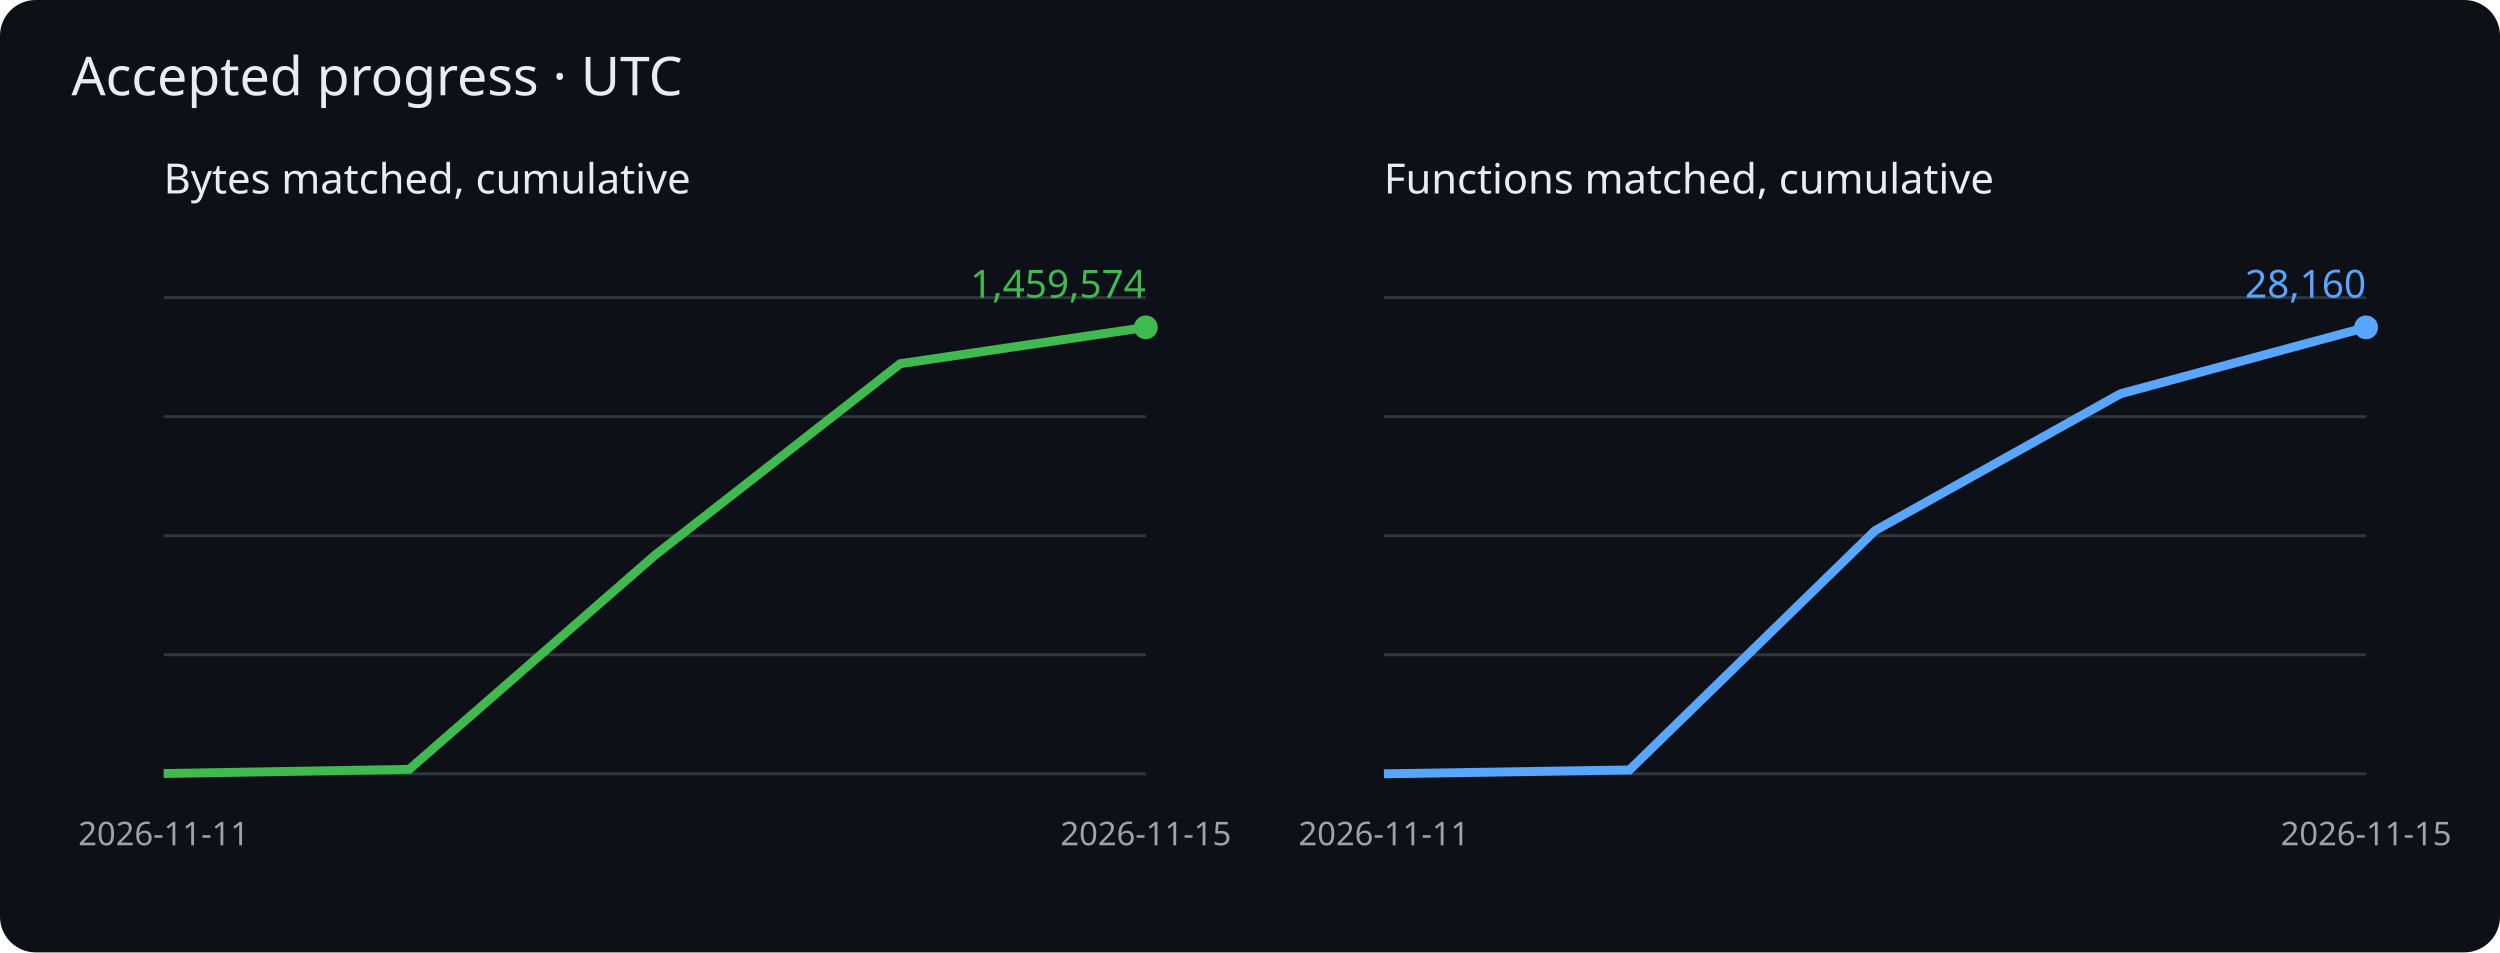
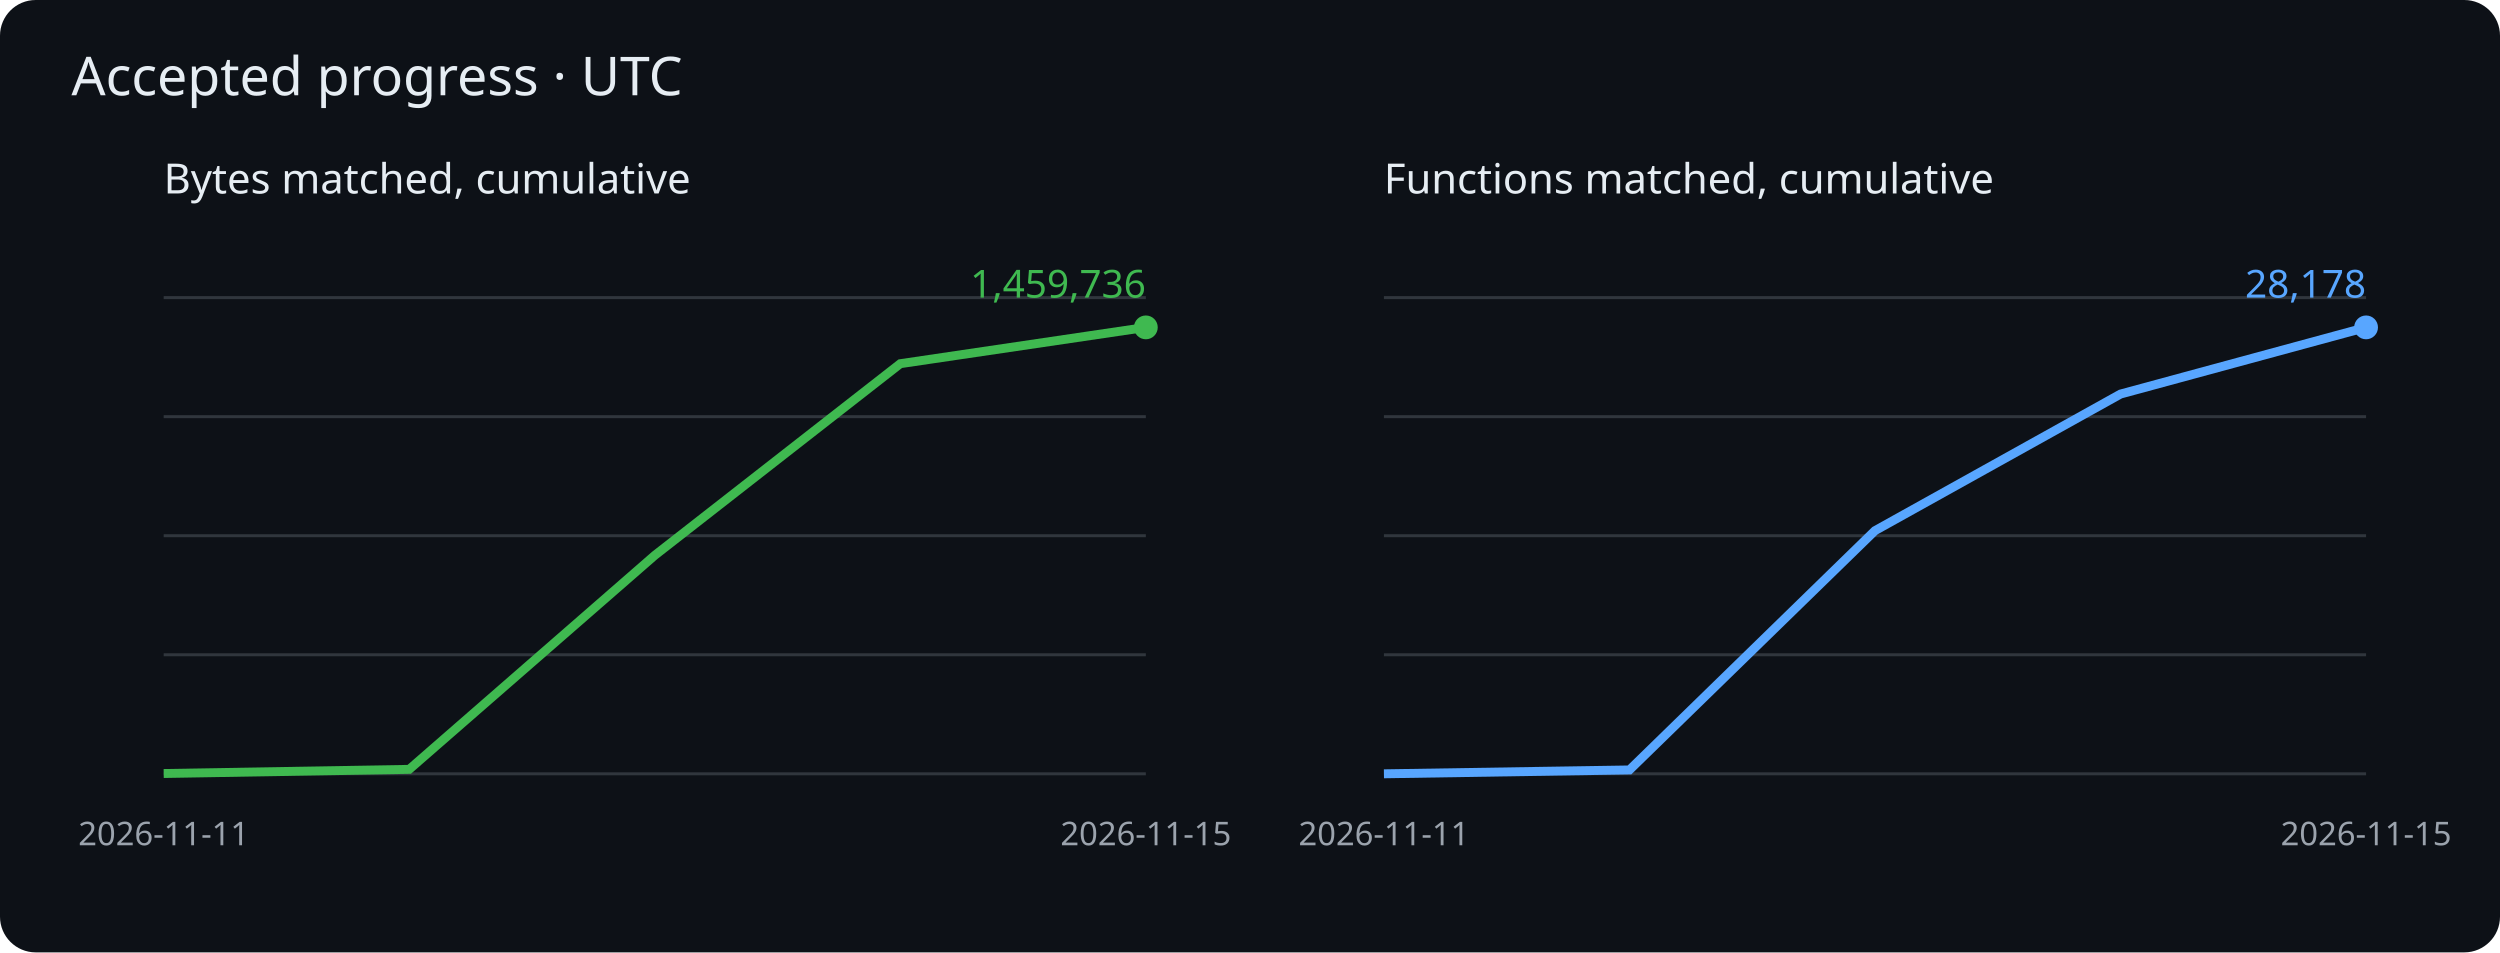
<svg xmlns="http://www.w3.org/2000/svg" viewBox="0 0 840 320" role="img" aria-label="Cumulative matched bytes and functions">
  <rect width="840" height="320" rx="12" fill="#0d1117" />
  <g font-family="sans-serif">
    <text x="24" y="32" fill="#e6edf3" font-size="18">Accepted progress · UTC</text>
    <text x="55" y="65" fill="#e6edf3" font-size="14">Bytes matched, cumulative</text>
    <path d="M55 260h330" stroke="#30363d" />
    <path d="M55 220h330" stroke="#30363d" />
    <path d="M55 180h330" stroke="#30363d" />
    <path d="M55 140h330" stroke="#30363d" />
    <path d="M55 100h330" stroke="#30363d" />
    <polyline points="55.0,259.9 137.5,258.5 220.0,186.6 302.5,122.2 385.0,110.0" fill="none" stroke="#3fb950" stroke-width="3" />
    <circle cx="385.0" cy="110.0" r="4" fill="#3fb950" />
-     <text x="385.0" y="100.0" text-anchor="end" fill="#3fb950" font-size="13">1,459,574</text>
+     <text x="385.0" y="100.0" text-anchor="end" fill="#3fb950" font-size="13">1,459,736</text>
    <text x="55.0" y="284" fill="#9ba3ad" font-size="11" text-anchor="middle">2026-11-11</text>
    <text x="385.0" y="284" fill="#9ba3ad" font-size="11" text-anchor="middle">2026-11-15</text>
    <text x="465" y="65" fill="#e6edf3" font-size="14">Functions matched, cumulative</text>
    <path d="M465 260h330" stroke="#30363d" />
    <path d="M465 220h330" stroke="#30363d" />
    <path d="M465 180h330" stroke="#30363d" />
    <path d="M465 140h330" stroke="#30363d" />
    <path d="M465 100h330" stroke="#30363d" />
-     <polyline points="465.0,260.0 547.5,258.7 630.0,178.3 712.5,132.3 795.0,110.0" fill="none" stroke="#58a6ff" stroke-width="3" />
+     <polyline points="465.0,260.0 547.5,258.7 630.0,178.3 712.5,132.4 795.0,110.0" fill="none" stroke="#58a6ff" stroke-width="3" />
    <circle cx="795.0" cy="110.0" r="4" fill="#58a6ff" />
-     <text x="795.0" y="100.0" text-anchor="end" fill="#58a6ff" font-size="13">28,160</text>
+     <text x="795.0" y="100.0" text-anchor="end" fill="#58a6ff" font-size="13">28,178</text>
    <text x="465.0" y="284" fill="#9ba3ad" font-size="11" text-anchor="middle">2026-11-11</text>
    <text x="795.0" y="284" fill="#9ba3ad" font-size="11" text-anchor="middle">2026-11-15</text>
  </g>
</svg>
